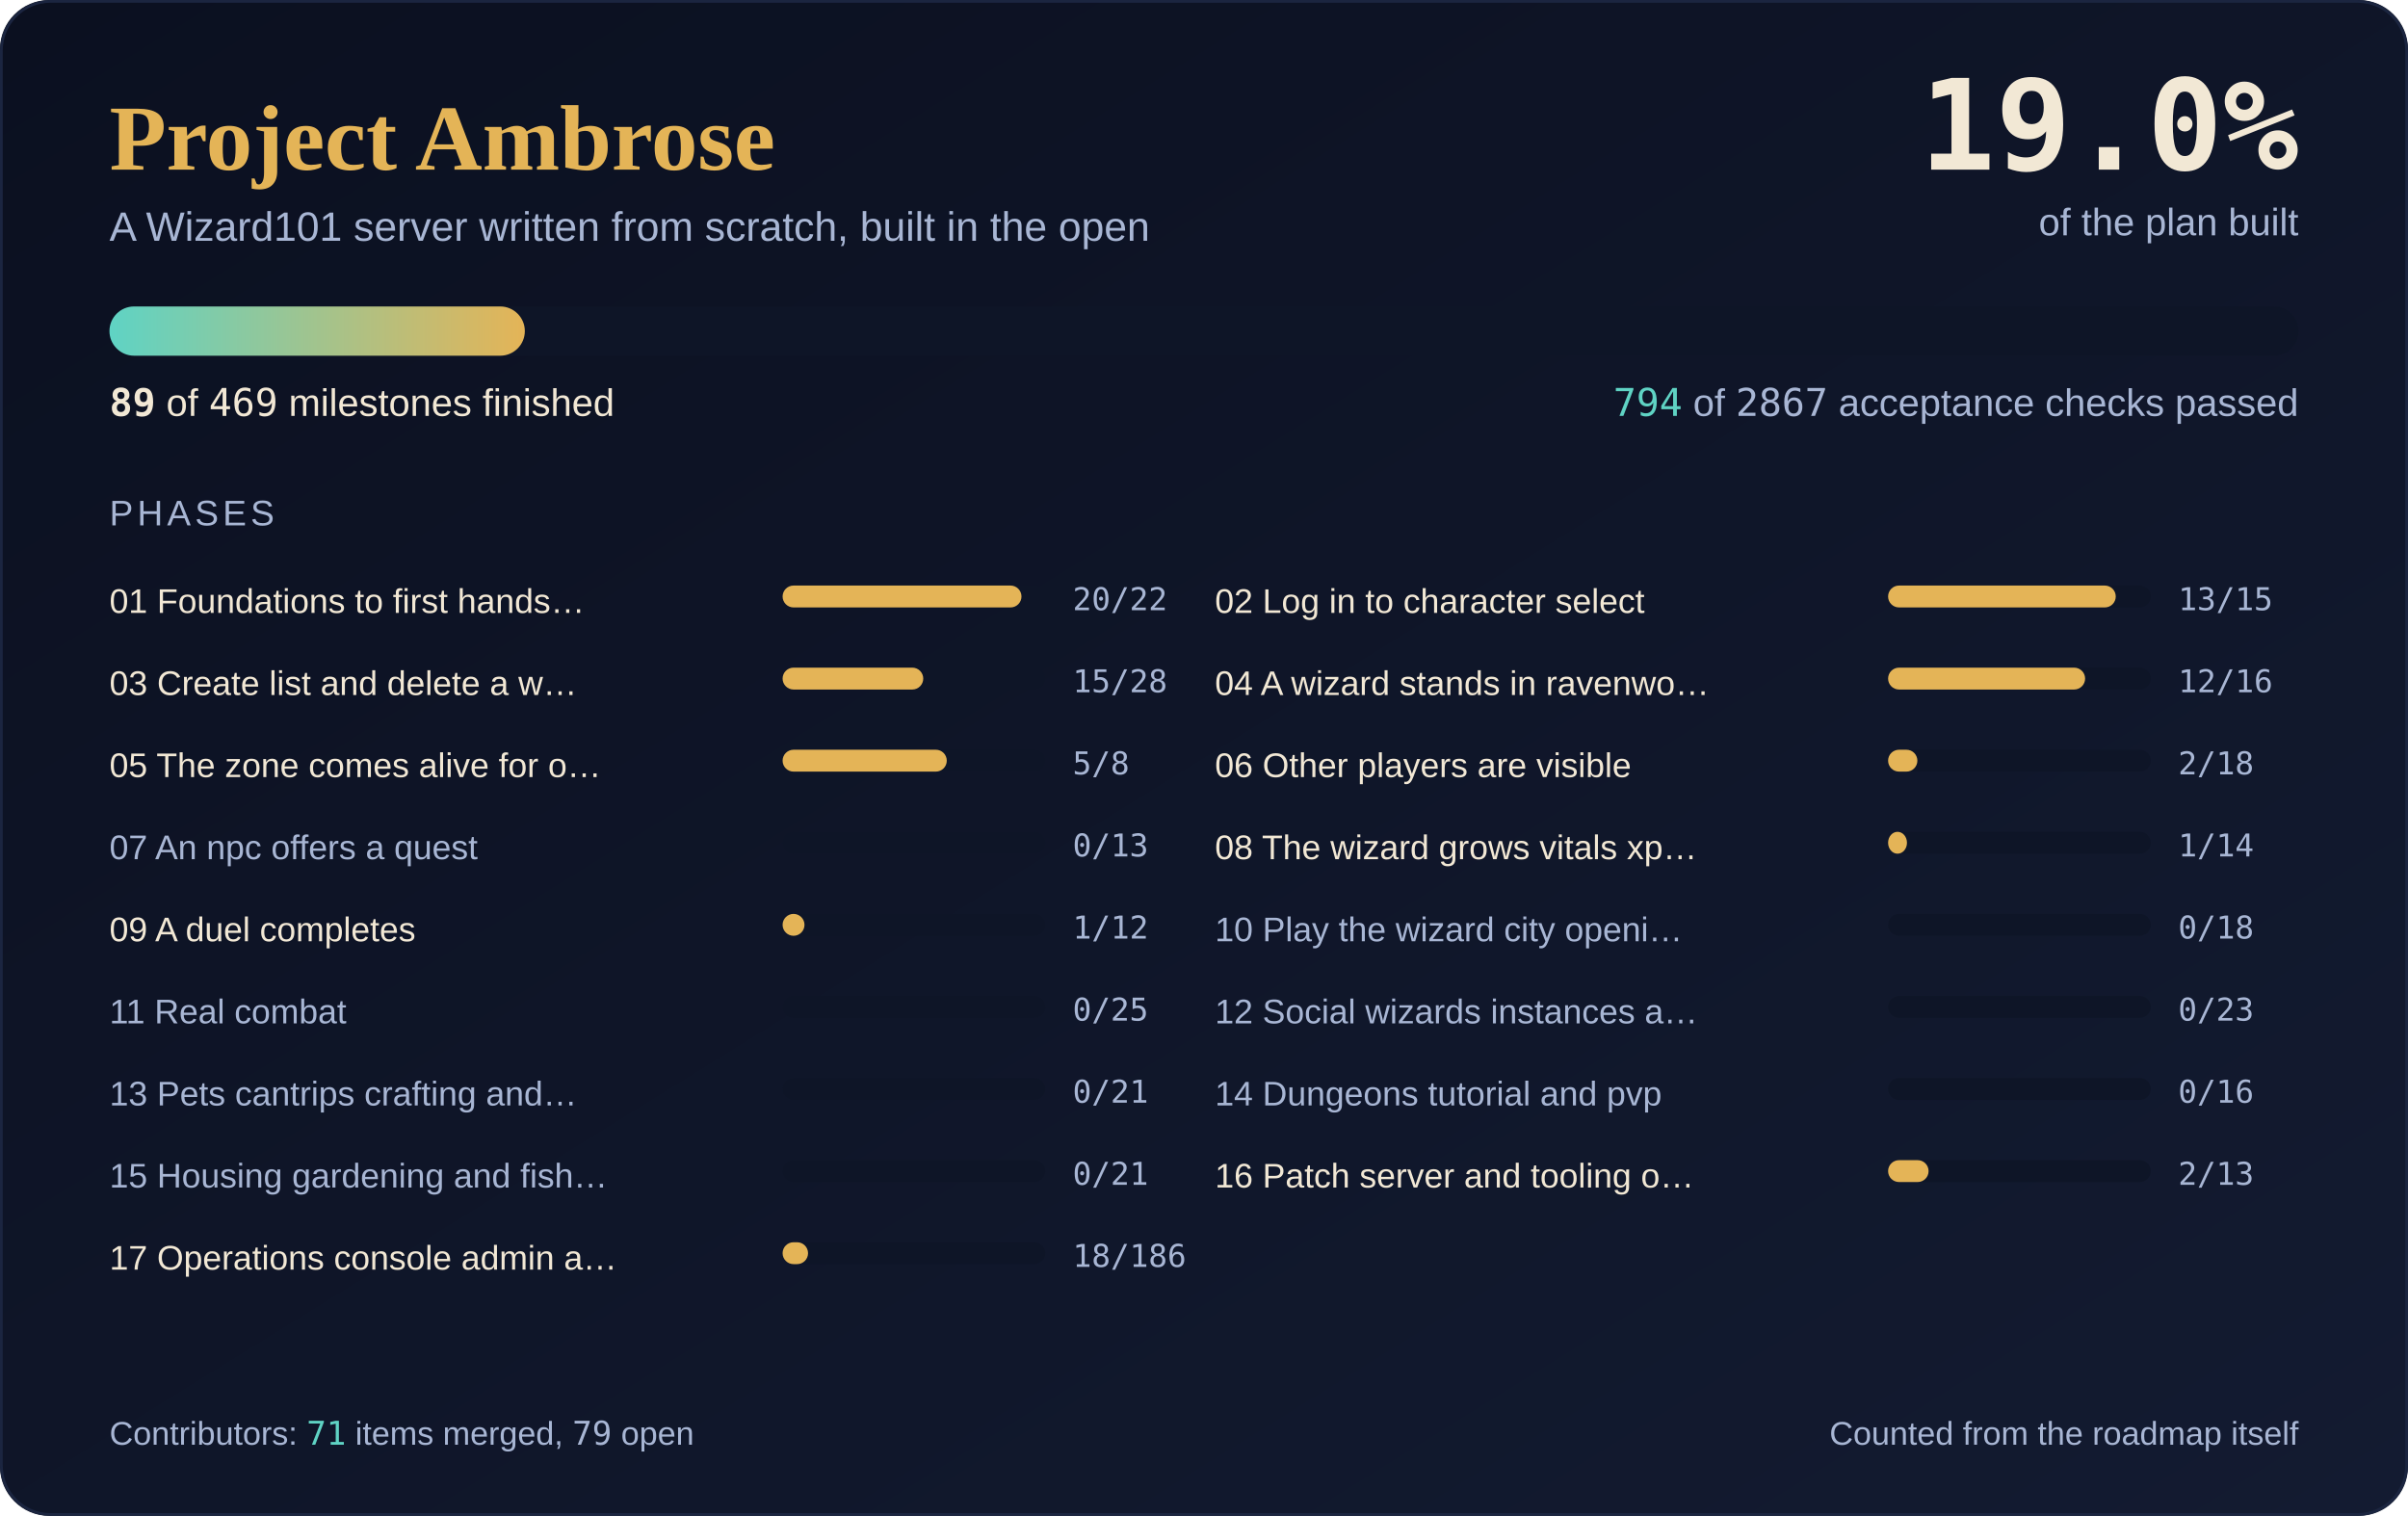
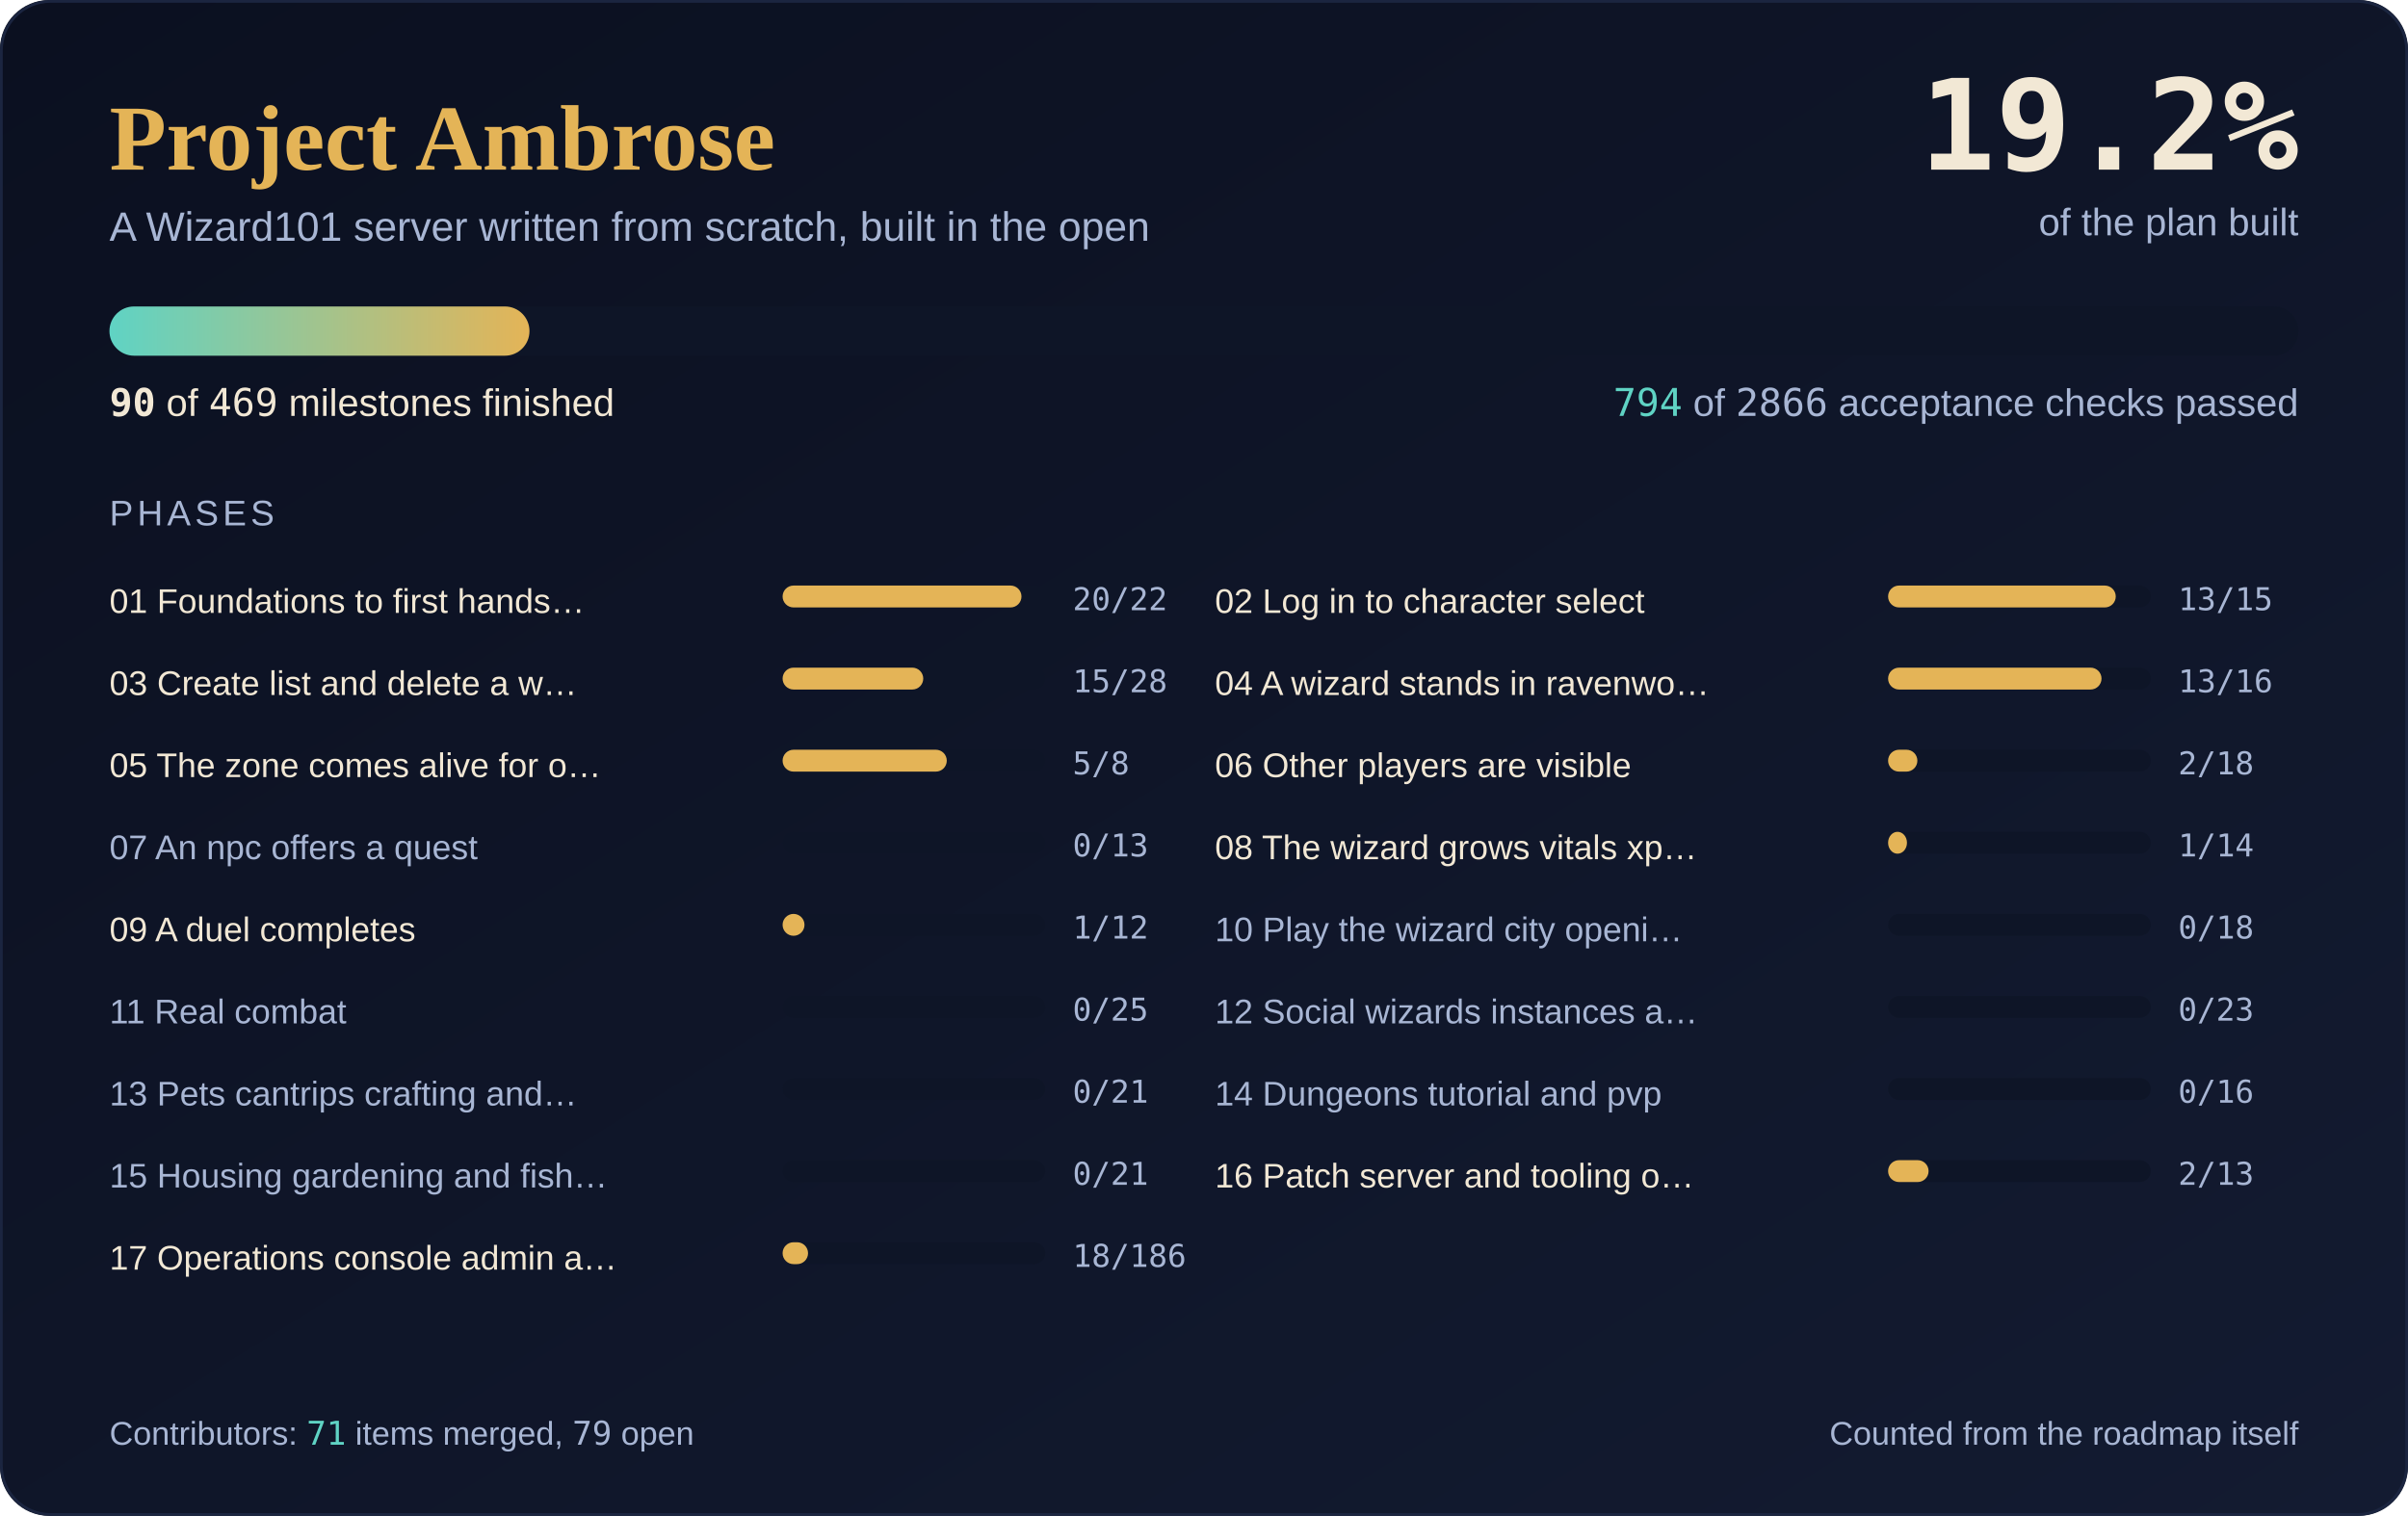
- <svg xmlns="http://www.w3.org/2000/svg" width="880" height="554" viewBox="0 0 880 554" role="img" aria-label="Project Ambrose progress: 89 of 469 milestones complete, 19.0 percent">
+ <svg xmlns="http://www.w3.org/2000/svg" width="880" height="554" viewBox="0 0 880 554" role="img" aria-label="Project Ambrose progress: 90 of 469 milestones complete, 19.2 percent">
  <defs>
    <linearGradient id="sky" x1="0" y1="0" x2="1" y2="1">
      <stop offset="0" stop-color="#0B1020" />
      <stop offset="1" stop-color="#131B31" />
    </linearGradient>
    <linearGradient id="fill" x1="0" y1="0" x2="1" y2="0">
      <stop offset="0" stop-color="#5FD3C4" />
      <stop offset="1" stop-color="#E4B457" />
    </linearGradient>
  </defs>
  <rect width="880" height="554" rx="18" fill="url(#sky)" />
  <rect x="0.5" y="0.5" width="879" height="553" rx="18" fill="none" stroke="#1B2540" />
  <text x="40" y="62" font-family="'Cormorant Garamond', Georgia, 'Times New Roman', serif" font-size="34" font-weight="600" fill="#E4B457">Project Ambrose</text>
  <text x="40" y="88" font-family="Karla, 'Segoe UI', 'Helvetica Neue', Arial, sans-serif" font-size="15" fill="#A8B6D4">A Wizard101 server written from scratch, built in the open</text>
-   <text x="840" y="62" text-anchor="end" font-family="'JetBrains Mono', Consolas, 'DejaVu Sans Mono', monospace" font-size="46" font-weight="700" fill="#F2E8D5">19.0%</text>
+   <text x="840" y="62" text-anchor="end" font-family="'JetBrains Mono', Consolas, 'DejaVu Sans Mono', monospace" font-size="46" font-weight="700" fill="#F2E8D5">19.2%</text>
  <text x="840" y="86" text-anchor="end" font-family="Karla, 'Segoe UI', 'Helvetica Neue', Arial, sans-serif" font-size="14" fill="#A8B6D4">of the plan built</text>
  <rect x="40" y="112" width="800" height="18" rx="9.0" fill="#0E1527" />
-   <rect x="40" y="112" width="151.8" height="18" rx="9.0" fill="url(#fill)" />
+   <rect x="40" y="112" width="153.5" height="18" rx="9.0" fill="url(#fill)" />
  <text x="40" y="152" font-family="Karla, 'Segoe UI', 'Helvetica Neue', Arial, sans-serif" font-size="14" fill="#F2E8D5">
-     <tspan font-family="'JetBrains Mono', Consolas, 'DejaVu Sans Mono', monospace" font-weight="700">89</tspan> of <tspan font-family="'JetBrains Mono', Consolas, 'DejaVu Sans Mono', monospace">469</tspan> milestones finished</text>
+     <tspan font-family="'JetBrains Mono', Consolas, 'DejaVu Sans Mono', monospace" font-weight="700">90</tspan> of <tspan font-family="'JetBrains Mono', Consolas, 'DejaVu Sans Mono', monospace">469</tspan> milestones finished</text>
  <text x="840" y="152" text-anchor="end" font-family="Karla, 'Segoe UI', 'Helvetica Neue', Arial, sans-serif" font-size="14" fill="#A8B6D4">
-     <tspan font-family="'JetBrains Mono', Consolas, 'DejaVu Sans Mono', monospace" fill="#5FD3C4">794</tspan> of <tspan font-family="'JetBrains Mono', Consolas, 'DejaVu Sans Mono', monospace">2867</tspan> acceptance checks passed</text>
+     <tspan font-family="'JetBrains Mono', Consolas, 'DejaVu Sans Mono', monospace" fill="#5FD3C4">794</tspan> of <tspan font-family="'JetBrains Mono', Consolas, 'DejaVu Sans Mono', monospace">2866</tspan> acceptance checks passed</text>
  <text x="40" y="192" font-family="Karla, 'Segoe UI', 'Helvetica Neue', Arial, sans-serif" font-size="13" fill="#A8B6D4" letter-spacing="1.5">PHASES</text>
  <text x="40" y="224" font-family="Karla, 'Segoe UI', 'Helvetica Neue', Arial, sans-serif" font-size="12.5" fill="#F2E8D5">01 Foundations to first hands…</text>
  <rect x="286" y="214" width="96" height="8" rx="4.0" fill="#0E1527" />
  <rect x="286" y="214" width="87.3" height="8" rx="4.0" fill="#E4B457" />
  <text x="392" y="223" font-family="'JetBrains Mono', Consolas, 'DejaVu Sans Mono', monospace" font-size="11.5" fill="#A8B6D4">20/22</text>
  <text x="444" y="224" font-family="Karla, 'Segoe UI', 'Helvetica Neue', Arial, sans-serif" font-size="12.5" fill="#F2E8D5">02 Log in to character select</text>
  <rect x="690" y="214" width="96" height="8" rx="4.0" fill="#0E1527" />
  <rect x="690" y="214" width="83.2" height="8" rx="4.0" fill="#E4B457" />
  <text x="796" y="223" font-family="'JetBrains Mono', Consolas, 'DejaVu Sans Mono', monospace" font-size="11.5" fill="#A8B6D4">13/15</text>
  <text x="40" y="254" font-family="Karla, 'Segoe UI', 'Helvetica Neue', Arial, sans-serif" font-size="12.5" fill="#F2E8D5">03 Create list and delete a w…</text>
  <rect x="286" y="244" width="96" height="8" rx="4.0" fill="#0E1527" />
  <rect x="286" y="244" width="51.4" height="8" rx="4.0" fill="#E4B457" />
  <text x="392" y="253" font-family="'JetBrains Mono', Consolas, 'DejaVu Sans Mono', monospace" font-size="11.5" fill="#A8B6D4">15/28</text>
  <text x="444" y="254" font-family="Karla, 'Segoe UI', 'Helvetica Neue', Arial, sans-serif" font-size="12.5" fill="#F2E8D5">04 A wizard stands in ravenwo…</text>
  <rect x="690" y="244" width="96" height="8" rx="4.0" fill="#0E1527" />
-   <rect x="690" y="244" width="72.0" height="8" rx="4.0" fill="#E4B457" />
-   <text x="796" y="253" font-family="'JetBrains Mono', Consolas, 'DejaVu Sans Mono', monospace" font-size="11.5" fill="#A8B6D4">12/16</text>
+   <rect x="690" y="244" width="78.0" height="8" rx="4.0" fill="#E4B457" />
+   <text x="796" y="253" font-family="'JetBrains Mono', Consolas, 'DejaVu Sans Mono', monospace" font-size="11.5" fill="#A8B6D4">13/16</text>
  <text x="40" y="284" font-family="Karla, 'Segoe UI', 'Helvetica Neue', Arial, sans-serif" font-size="12.5" fill="#F2E8D5">05 The zone comes alive for o…</text>
  <rect x="286" y="274" width="96" height="8" rx="4.0" fill="#0E1527" />
  <rect x="286" y="274" width="60.0" height="8" rx="4.0" fill="#E4B457" />
  <text x="392" y="283" font-family="'JetBrains Mono', Consolas, 'DejaVu Sans Mono', monospace" font-size="11.5" fill="#A8B6D4">5/8</text>
  <text x="444" y="284" font-family="Karla, 'Segoe UI', 'Helvetica Neue', Arial, sans-serif" font-size="12.5" fill="#F2E8D5">06 Other players are visible</text>
  <rect x="690" y="274" width="96" height="8" rx="4.0" fill="#0E1527" />
  <rect x="690" y="274" width="10.7" height="8" rx="4.0" fill="#E4B457" />
  <text x="796" y="283" font-family="'JetBrains Mono', Consolas, 'DejaVu Sans Mono', monospace" font-size="11.5" fill="#A8B6D4">2/18</text>
  <text x="40" y="314" font-family="Karla, 'Segoe UI', 'Helvetica Neue', Arial, sans-serif" font-size="12.5" fill="#A8B6D4">07 An npc offers a quest</text>
  <rect x="286" y="304" width="96" height="8" rx="4.0" fill="#0E1527" />
  <text x="392" y="313" font-family="'JetBrains Mono', Consolas, 'DejaVu Sans Mono', monospace" font-size="11.5" fill="#A8B6D4">0/13</text>
  <text x="444" y="314" font-family="Karla, 'Segoe UI', 'Helvetica Neue', Arial, sans-serif" font-size="12.5" fill="#F2E8D5">08 The wizard grows vitals xp…</text>
  <rect x="690" y="304" width="96" height="8" rx="4.0" fill="#0E1527" />
  <rect x="690" y="304" width="6.9" height="8" rx="4.0" fill="#E4B457" />
  <text x="796" y="313" font-family="'JetBrains Mono', Consolas, 'DejaVu Sans Mono', monospace" font-size="11.5" fill="#A8B6D4">1/14</text>
  <text x="40" y="344" font-family="Karla, 'Segoe UI', 'Helvetica Neue', Arial, sans-serif" font-size="12.5" fill="#F2E8D5">09 A duel completes</text>
  <rect x="286" y="334" width="96" height="8" rx="4.0" fill="#0E1527" />
  <rect x="286" y="334" width="8.0" height="8" rx="4.0" fill="#E4B457" />
  <text x="392" y="343" font-family="'JetBrains Mono', Consolas, 'DejaVu Sans Mono', monospace" font-size="11.5" fill="#A8B6D4">1/12</text>
  <text x="444" y="344" font-family="Karla, 'Segoe UI', 'Helvetica Neue', Arial, sans-serif" font-size="12.5" fill="#A8B6D4">10 Play the wizard city openi…</text>
  <rect x="690" y="334" width="96" height="8" rx="4.0" fill="#0E1527" />
  <text x="796" y="343" font-family="'JetBrains Mono', Consolas, 'DejaVu Sans Mono', monospace" font-size="11.5" fill="#A8B6D4">0/18</text>
  <text x="40" y="374" font-family="Karla, 'Segoe UI', 'Helvetica Neue', Arial, sans-serif" font-size="12.5" fill="#A8B6D4">11 Real combat</text>
  <rect x="286" y="364" width="96" height="8" rx="4.0" fill="#0E1527" />
  <text x="392" y="373" font-family="'JetBrains Mono', Consolas, 'DejaVu Sans Mono', monospace" font-size="11.5" fill="#A8B6D4">0/25</text>
  <text x="444" y="374" font-family="Karla, 'Segoe UI', 'Helvetica Neue', Arial, sans-serif" font-size="12.5" fill="#A8B6D4">12 Social wizards instances a…</text>
  <rect x="690" y="364" width="96" height="8" rx="4.0" fill="#0E1527" />
  <text x="796" y="373" font-family="'JetBrains Mono', Consolas, 'DejaVu Sans Mono', monospace" font-size="11.5" fill="#A8B6D4">0/23</text>
  <text x="40" y="404" font-family="Karla, 'Segoe UI', 'Helvetica Neue', Arial, sans-serif" font-size="12.5" fill="#A8B6D4">13 Pets cantrips crafting and…</text>
  <rect x="286" y="394" width="96" height="8" rx="4.0" fill="#0E1527" />
  <text x="392" y="403" font-family="'JetBrains Mono', Consolas, 'DejaVu Sans Mono', monospace" font-size="11.5" fill="#A8B6D4">0/21</text>
  <text x="444" y="404" font-family="Karla, 'Segoe UI', 'Helvetica Neue', Arial, sans-serif" font-size="12.5" fill="#A8B6D4">14 Dungeons tutorial and pvp</text>
  <rect x="690" y="394" width="96" height="8" rx="4.0" fill="#0E1527" />
  <text x="796" y="403" font-family="'JetBrains Mono', Consolas, 'DejaVu Sans Mono', monospace" font-size="11.5" fill="#A8B6D4">0/16</text>
  <text x="40" y="434" font-family="Karla, 'Segoe UI', 'Helvetica Neue', Arial, sans-serif" font-size="12.5" fill="#A8B6D4">15 Housing gardening and fish…</text>
  <rect x="286" y="424" width="96" height="8" rx="4.0" fill="#0E1527" />
  <text x="392" y="433" font-family="'JetBrains Mono', Consolas, 'DejaVu Sans Mono', monospace" font-size="11.5" fill="#A8B6D4">0/21</text>
  <text x="444" y="434" font-family="Karla, 'Segoe UI', 'Helvetica Neue', Arial, sans-serif" font-size="12.5" fill="#F2E8D5">16 Patch server and tooling o…</text>
  <rect x="690" y="424" width="96" height="8" rx="4.0" fill="#0E1527" />
  <rect x="690" y="424" width="14.8" height="8" rx="4.0" fill="#E4B457" />
  <text x="796" y="433" font-family="'JetBrains Mono', Consolas, 'DejaVu Sans Mono', monospace" font-size="11.5" fill="#A8B6D4">2/13</text>
  <text x="40" y="464" font-family="Karla, 'Segoe UI', 'Helvetica Neue', Arial, sans-serif" font-size="12.5" fill="#F2E8D5">17 Operations console admin a…</text>
  <rect x="286" y="454" width="96" height="8" rx="4.0" fill="#0E1527" />
  <rect x="286" y="454" width="9.3" height="8" rx="4.0" fill="#E4B457" />
  <text x="392" y="463" font-family="'JetBrains Mono', Consolas, 'DejaVu Sans Mono', monospace" font-size="11.5" fill="#A8B6D4">18/186</text>
  <text x="40" y="528" font-family="Karla, 'Segoe UI', 'Helvetica Neue', Arial, sans-serif" font-size="12" fill="#A8B6D4">Contributors: <tspan font-family="'JetBrains Mono', Consolas, 'DejaVu Sans Mono', monospace" fill="#5FD3C4">71</tspan> items merged, <tspan font-family="'JetBrains Mono', Consolas, 'DejaVu Sans Mono', monospace">79</tspan> open</text>
  <text x="840" y="528" text-anchor="end" font-family="Karla, 'Segoe UI', 'Helvetica Neue', Arial, sans-serif" font-size="12" fill="#A8B6D4">Counted from the roadmap itself</text>
</svg>
